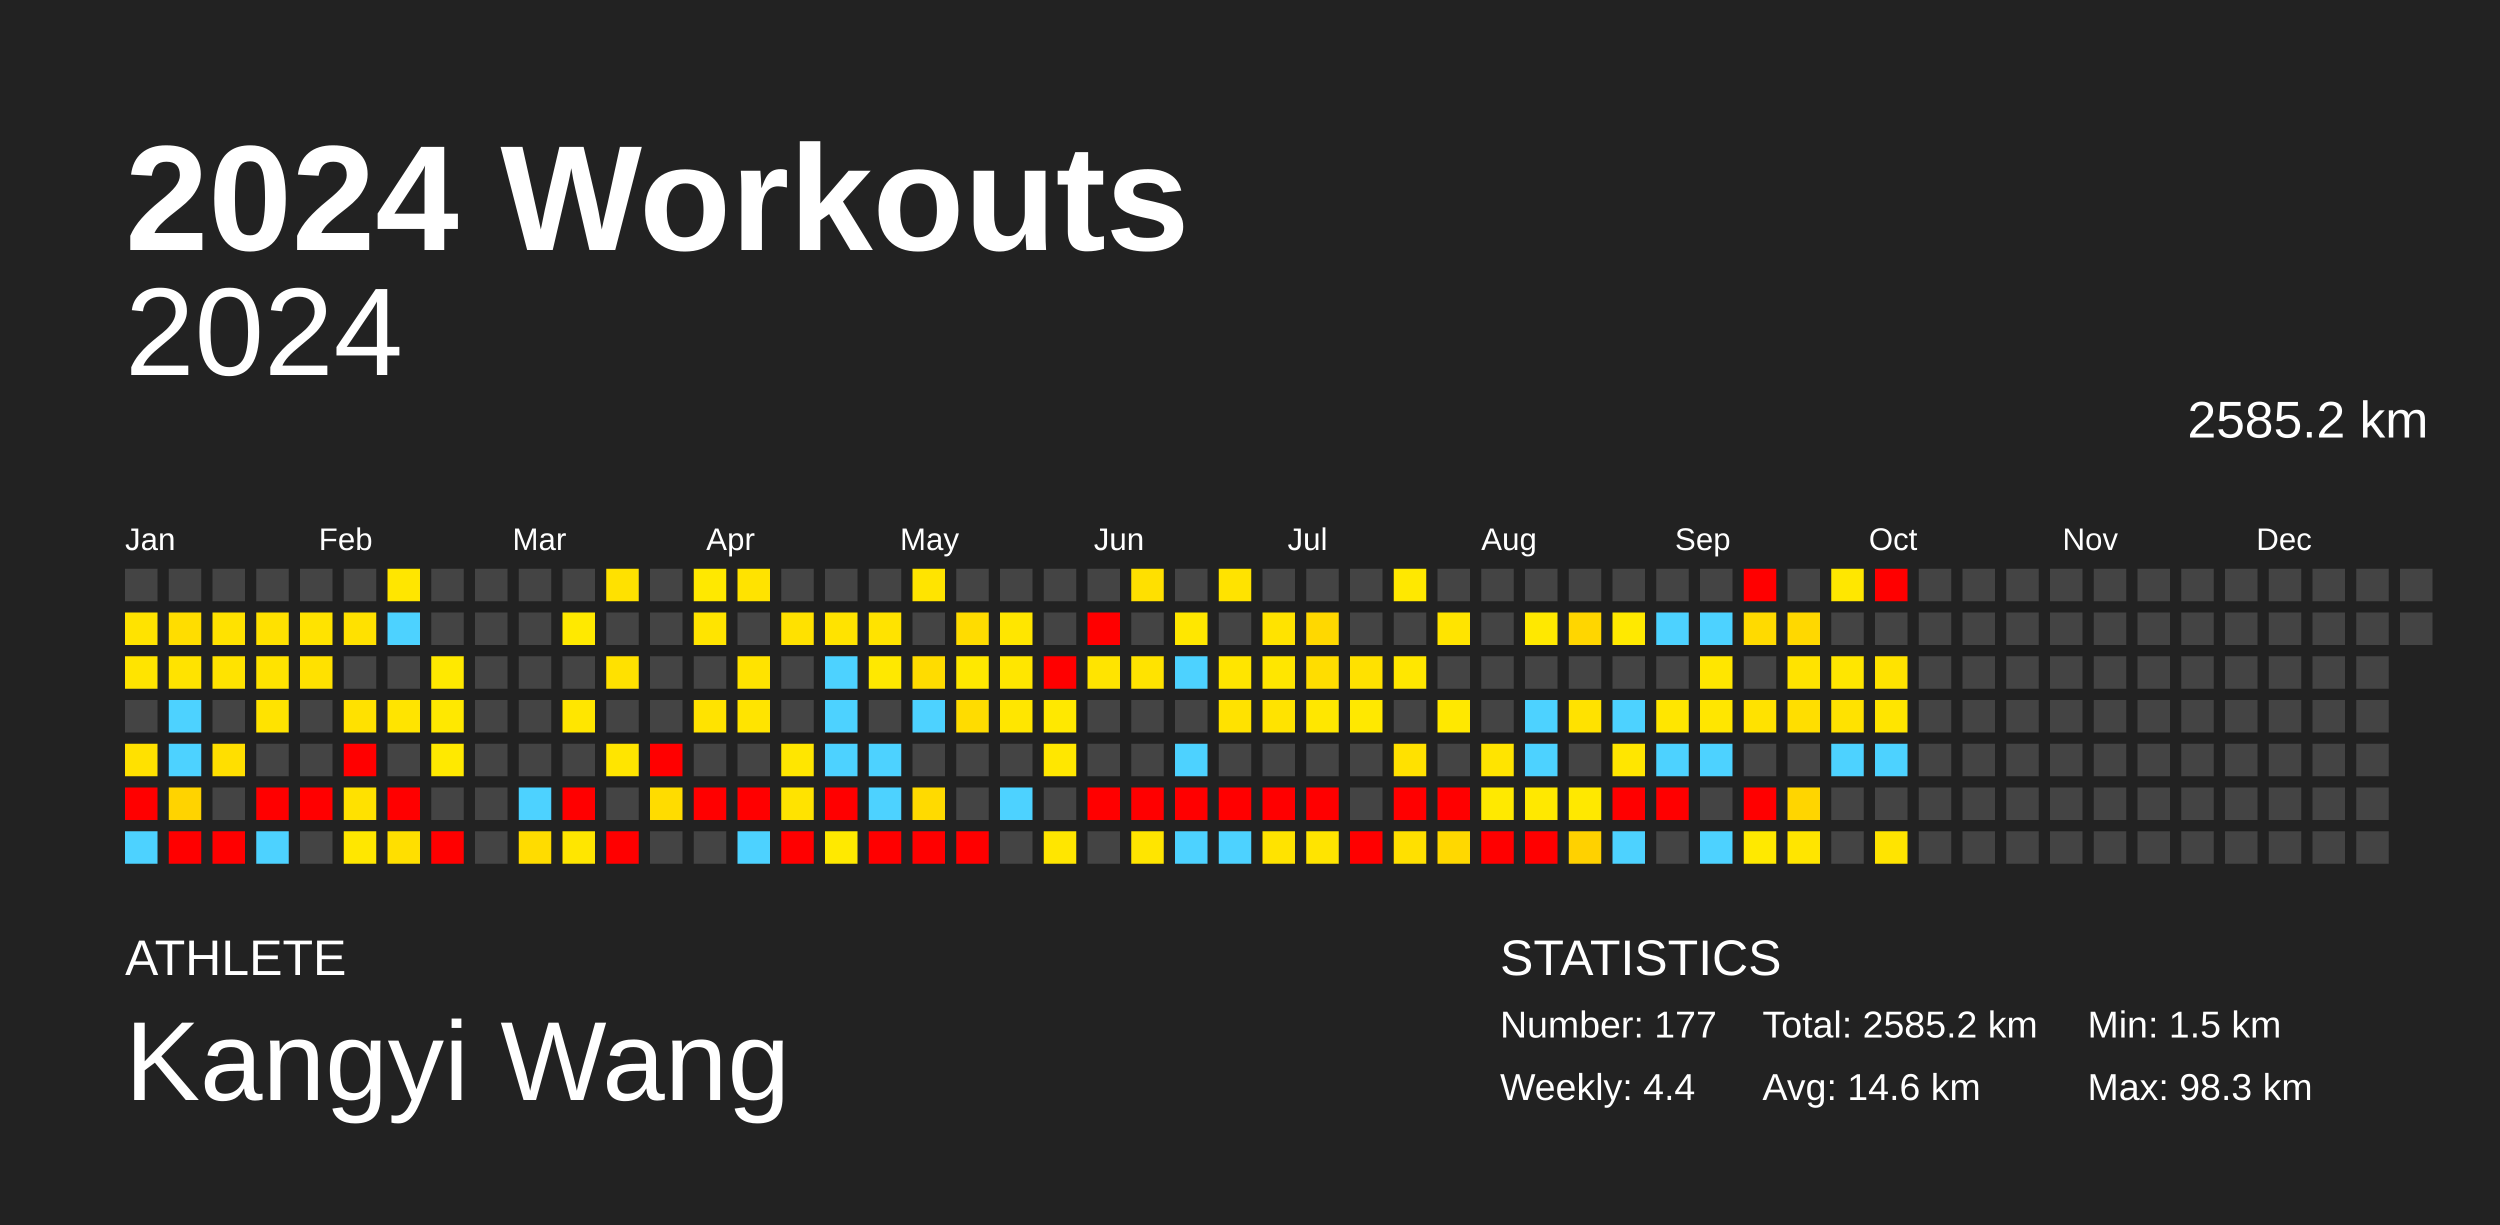
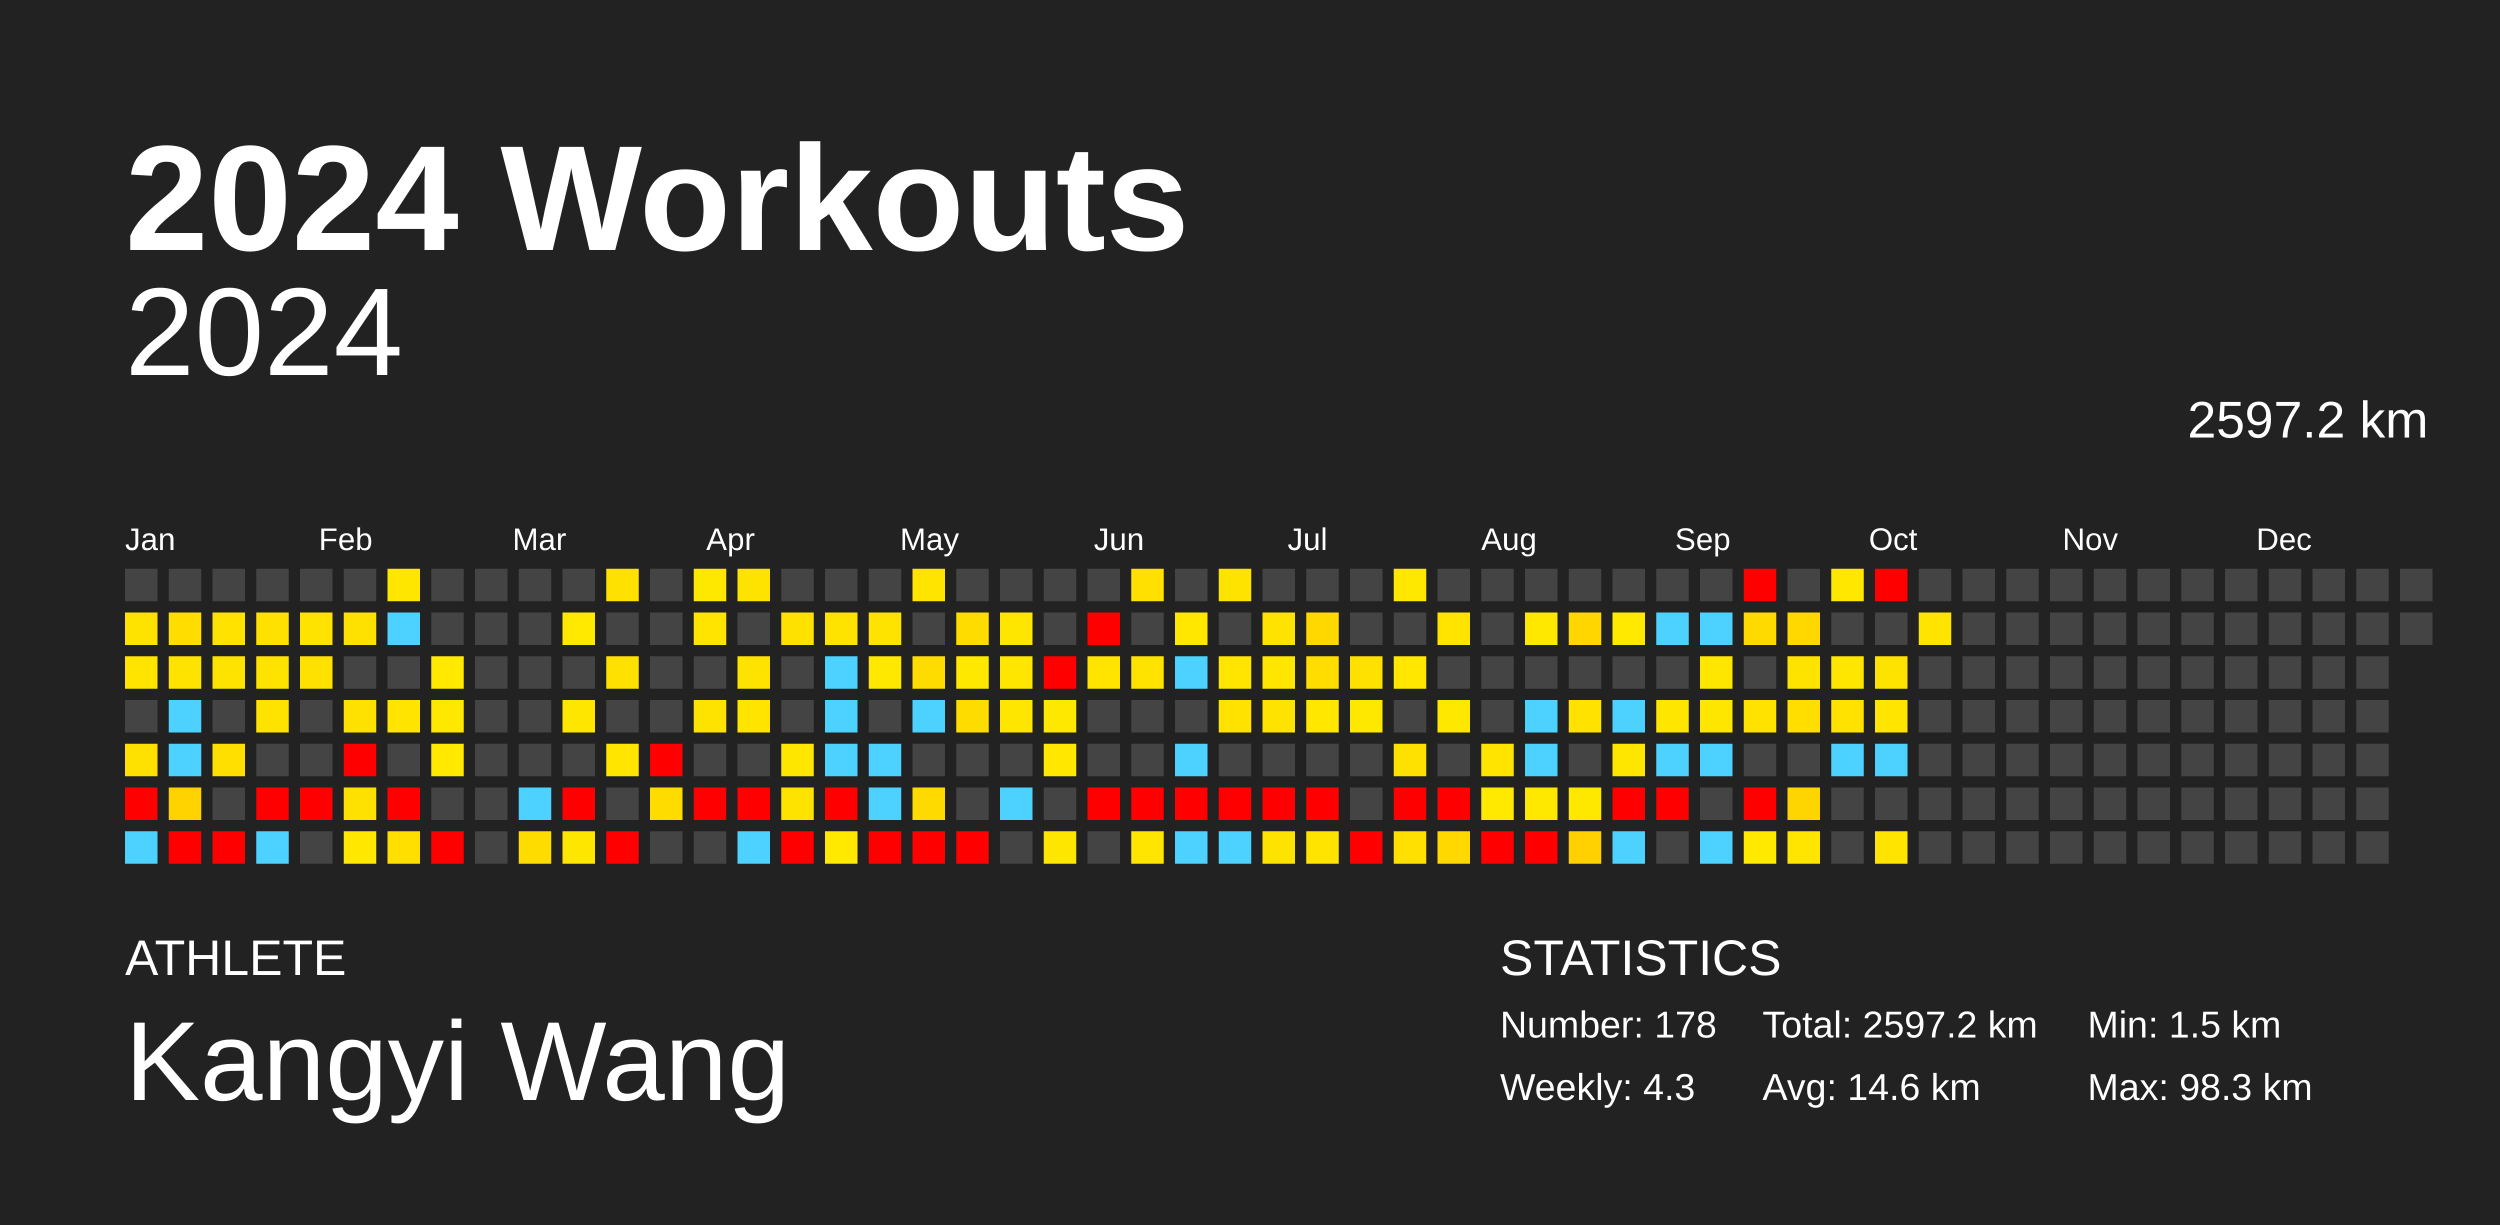
<svg xmlns="http://www.w3.org/2000/svg" baseProfile="full" height="98mm" version="1.1" viewBox="0,0,200,98" width="200mm">
  <defs />
  <rect fill="#222222" height="98" width="200" x="0" y="0" />
  <text fill="#FFFFFF" style="font-size:12px; font-family:Arial; font-weight:bold;" x="10" y="20">2024 Workouts</text>
  <text fill="#FFFFFF" style="font-size:4px; font-family:Arial" x="10" y="78">ATHLETE</text>
  <text fill="#FFFFFF" style="font-size:9px; font-family:Arial" x="10" y="88">Kangyi Wang</text>
  <text fill="#FFFFFF" style="font-size:4px; font-family:Arial" x="120" y="78">STATISTICS</text>
-   <text fill="#FFFFFF" style="font-size:3px; font-family:Arial" x="120" y="83">Number: 177</text>
-   <text fill="#FFFFFF" style="font-size:3px; font-family:Arial" x="120" y="88">Weekly: 4.4</text>
-   <text fill="#FFFFFF" style="font-size:3px; font-family:Arial" x="141" y="83">Total: 2585.2 km</text>
+   <text fill="#FFFFFF" style="font-size:3px; font-family:Arial" x="120" y="83">Number: 178</text>
+   <text fill="#FFFFFF" style="font-size:3px; font-family:Arial" x="120" y="88">Weekly: 4.3</text>
+   <text fill="#FFFFFF" style="font-size:3px; font-family:Arial" x="141" y="83">Total: 2597.2 km</text>
  <text fill="#FFFFFF" style="font-size:3px; font-family:Arial" x="141" y="88">Avg: 14.6 km</text>
  <text fill="#FFFFFF" style="font-size:3px; font-family:Arial" x="167" y="83">Min: 1.5 km</text>
  <text fill="#FFFFFF" style="font-size:3px; font-family:Arial" x="167" y="88">Max: 98.3 km</text>
  <text alignment-baseline="hanging" fill="#FFFFFF" style="font-size:10.0px; font-family:Arial;" x="10" y="30">2024</text>
-   <text alignment-baseline="hanging" fill="#FFFFFF" style="font-size:4.125px; font-family:Arial;" x="175" y="35">2585.2 km</text>
+   <text alignment-baseline="hanging" fill="#FFFFFF" style="font-size:4.125px; font-family:Arial;" x="175" y="35">2597.2 km</text>
  <text fill="#FFFFFF" style="font-size:2.5px; font-family:Arial" x="10.0" y="44">Jan</text>
  <text fill="#FFFFFF" style="font-size:2.5px; font-family:Arial" x="25.5" y="44">Feb</text>
  <text fill="#FFFFFF" style="font-size:2.5px; font-family:Arial" x="41.0" y="44">Mar</text>
  <text fill="#FFFFFF" style="font-size:2.5px; font-family:Arial" x="56.5" y="44">Apr</text>
  <text fill="#FFFFFF" style="font-size:2.5px; font-family:Arial" x="72.0" y="44">May</text>
  <text fill="#FFFFFF" style="font-size:2.5px; font-family:Arial" x="87.5" y="44">Jun</text>
  <text fill="#FFFFFF" style="font-size:2.5px; font-family:Arial" x="103.0" y="44">Jul</text>
  <text fill="#FFFFFF" style="font-size:2.5px; font-family:Arial" x="118.5" y="44">Aug</text>
  <text fill="#FFFFFF" style="font-size:2.5px; font-family:Arial" x="134.0" y="44">Sep</text>
  <text fill="#FFFFFF" style="font-size:2.5px; font-family:Arial" x="149.5" y="44">Oct</text>
  <text fill="#FFFFFF" style="font-size:2.5px; font-family:Arial" x="165.0" y="44">Nov</text>
  <text fill="#FFFFFF" style="font-size:2.5px; font-family:Arial" x="180.5" y="44">Dec</text>
  <rect fill="#444444" height="2.6" width="2.6" x="10.0" y="45.5" />
  <rect fill="#ffe300" height="2.6" width="2.6" x="10.0" y="49.0" />
  <rect fill="#ffe400" height="2.6" width="2.6" x="10.0" y="52.5" />
  <rect fill="#444444" height="2.6" width="2.6" x="10.0" y="56.0" />
  <rect fill="#ffe100" height="2.6" width="2.6" x="10.0" y="59.5" />
  <rect fill="red" height="2.6" width="2.6" x="10.0" y="63.0" />
  <rect fill="#4dd2ff" height="2.6" width="2.6" x="10.0" y="66.5" />
  <rect fill="#444444" height="2.6" width="2.6" x="13.5" y="45.5" />
  <rect fill="#ffdd00" height="2.6" width="2.6" x="13.5" y="49.0" />
  <rect fill="#ffe300" height="2.6" width="2.6" x="13.5" y="52.5" />
  <rect fill="#4dd2ff" height="2.6" width="2.6" x="13.5" y="56.0" />
  <rect fill="#4dd2ff" height="2.6" width="2.6" x="13.5" y="59.5" />
  <rect fill="#ffd300" height="2.6" width="2.6" x="13.5" y="63.0" />
  <rect fill="red" height="2.6" width="2.6" x="13.5" y="66.5" />
  <rect fill="#444444" height="2.6" width="2.6" x="17.0" y="45.5" />
  <rect fill="#ffe200" height="2.6" width="2.6" x="17.0" y="49.0" />
  <rect fill="#ffe300" height="2.6" width="2.6" x="17.0" y="52.5" />
  <rect fill="#444444" height="2.6" width="2.6" x="17.0" y="56.0" />
  <rect fill="#ffdf00" height="2.6" width="2.6" x="17.0" y="59.5" />
  <rect fill="#444444" height="2.6" width="2.6" x="17.0" y="63.0" />
  <rect fill="red" height="2.6" width="2.6" x="17.0" y="66.5" />
  <rect fill="#444444" height="2.6" width="2.6" x="20.5" y="45.5" />
  <rect fill="#ffe100" height="2.6" width="2.6" x="20.5" y="49.0" />
  <rect fill="#ffe300" height="2.6" width="2.6" x="20.5" y="52.5" />
  <rect fill="#ffe300" height="2.6" width="2.6" x="20.5" y="56.0" />
  <rect fill="#444444" height="2.6" width="2.6" x="20.5" y="59.5" />
  <rect fill="red" height="2.6" width="2.6" x="20.5" y="63.0" />
  <rect fill="#4dd2ff" height="2.6" width="2.6" x="20.5" y="66.5" />
  <rect fill="#444444" height="2.6" width="2.6" x="24.0" y="45.5" />
  <rect fill="#ffe300" height="2.6" width="2.6" x="24.0" y="49.0" />
  <rect fill="#ffe100" height="2.6" width="2.6" x="24.0" y="52.5" />
  <rect fill="#444444" height="2.6" width="2.6" x="24.0" y="56.0" />
  <rect fill="#444444" height="2.6" width="2.6" x="24.0" y="59.5" />
  <rect fill="red" height="2.6" width="2.6" x="24.0" y="63.0" />
  <rect fill="#444444" height="2.6" width="2.6" x="24.0" y="66.5" />
  <rect fill="#444444" height="2.6" width="2.6" x="27.5" y="45.5" />
  <rect fill="#ffe100" height="2.6" width="2.6" x="27.5" y="49.0" />
  <rect fill="#444444" height="2.6" width="2.6" x="27.5" y="52.5" />
  <rect fill="#ffe100" height="2.6" width="2.6" x="27.5" y="56.0" />
  <rect fill="red" height="2.6" width="2.6" x="27.5" y="59.5" />
  <rect fill="#ffe100" height="2.6" width="2.6" x="27.5" y="63.0" />
  <rect fill="#ffe700" height="2.6" width="2.6" x="27.5" y="66.5" />
  <rect fill="#ffe600" height="2.6" width="2.6" x="31.0" y="45.5" />
  <rect fill="#4dd2ff" height="2.6" width="2.6" x="31.0" y="49.0" />
  <rect fill="#444444" height="2.6" width="2.6" x="31.0" y="52.5" />
  <rect fill="#ffe400" height="2.6" width="2.6" x="31.0" y="56.0" />
  <rect fill="#444444" height="2.6" width="2.6" x="31.0" y="59.5" />
  <rect fill="red" height="2.6" width="2.6" x="31.0" y="63.0" />
  <rect fill="#ffdf00" height="2.6" width="2.6" x="31.0" y="66.5" />
  <rect fill="#444444" height="2.6" width="2.6" x="34.5" y="45.5" />
  <rect fill="#444444" height="2.6" width="2.6" x="34.5" y="49.0" />
  <rect fill="#ffe900" height="2.6" width="2.6" x="34.5" y="52.5" />
  <rect fill="#ffe800" height="2.6" width="2.6" x="34.5" y="56.0" />
  <rect fill="#ffe900" height="2.6" width="2.6" x="34.5" y="59.5" />
  <rect fill="#444444" height="2.6" width="2.6" x="34.5" y="63.0" />
  <rect fill="red" height="2.6" width="2.6" x="34.5" y="66.5" />
  <rect fill="#444444" height="2.6" width="2.6" x="38.0" y="45.5" />
  <rect fill="#444444" height="2.6" width="2.6" x="38.0" y="49.0" />
  <rect fill="#444444" height="2.6" width="2.6" x="38.0" y="52.5" />
  <rect fill="#444444" height="2.6" width="2.6" x="38.0" y="56.0" />
  <rect fill="#444444" height="2.6" width="2.6" x="38.0" y="59.5" />
  <rect fill="#444444" height="2.6" width="2.6" x="38.0" y="63.0" />
  <rect fill="#444444" height="2.6" width="2.6" x="38.0" y="66.5" />
  <rect fill="#444444" height="2.6" width="2.6" x="41.5" y="45.5" />
  <rect fill="#444444" height="2.6" width="2.6" x="41.5" y="49.0" />
  <rect fill="#444444" height="2.6" width="2.6" x="41.5" y="52.5" />
  <rect fill="#444444" height="2.6" width="2.6" x="41.5" y="56.0" />
  <rect fill="#444444" height="2.6" width="2.6" x="41.5" y="59.5" />
  <rect fill="#4dd2ff" height="2.6" width="2.6" x="41.5" y="63.0" />
  <rect fill="#ffdc00" height="2.6" width="2.6" x="41.5" y="66.5" />
  <rect fill="#444444" height="2.6" width="2.6" x="45.0" y="45.5" />
  <rect fill="#ffe900" height="2.6" width="2.6" x="45.0" y="49.0" />
  <rect fill="#444444" height="2.6" width="2.6" x="45.0" y="52.5" />
  <rect fill="#ffe600" height="2.6" width="2.6" x="45.0" y="56.0" />
  <rect fill="#444444" height="2.6" width="2.6" x="45.0" y="59.5" />
  <rect fill="red" height="2.6" width="2.6" x="45.0" y="63.0" />
  <rect fill="#ffe600" height="2.6" width="2.6" x="45.0" y="66.5" />
  <rect fill="#ffe100" height="2.6" width="2.6" x="48.5" y="45.5" />
  <rect fill="#444444" height="2.6" width="2.6" x="48.5" y="49.0" />
  <rect fill="#ffe100" height="2.6" width="2.6" x="48.5" y="52.5" />
  <rect fill="#444444" height="2.6" width="2.6" x="48.5" y="56.0" />
  <rect fill="#ffe500" height="2.6" width="2.6" x="48.5" y="59.5" />
  <rect fill="#444444" height="2.6" width="2.6" x="48.5" y="63.0" />
  <rect fill="red" height="2.6" width="2.6" x="48.5" y="66.5" />
  <rect fill="#444444" height="2.6" width="2.6" x="52.0" y="45.5" />
  <rect fill="#444444" height="2.6" width="2.6" x="52.0" y="49.0" />
  <rect fill="#444444" height="2.6" width="2.6" x="52.0" y="52.5" />
  <rect fill="#444444" height="2.6" width="2.6" x="52.0" y="56.0" />
  <rect fill="red" height="2.6" width="2.6" x="52.0" y="59.5" />
  <rect fill="#ffdc00" height="2.6" width="2.6" x="52.0" y="63.0" />
  <rect fill="#444444" height="2.6" width="2.6" x="52.0" y="66.5" />
  <rect fill="#ffe800" height="2.6" width="2.6" x="55.5" y="45.5" />
  <rect fill="#ffe400" height="2.6" width="2.6" x="55.5" y="49.0" />
  <rect fill="#444444" height="2.6" width="2.6" x="55.5" y="52.5" />
  <rect fill="#ffe300" height="2.6" width="2.6" x="55.5" y="56.0" />
  <rect fill="#444444" height="2.6" width="2.6" x="55.5" y="59.5" />
  <rect fill="red" height="2.6" width="2.6" x="55.5" y="63.0" />
  <rect fill="#444444" height="2.6" width="2.6" x="55.5" y="66.5" />
  <rect fill="#ffe300" height="2.6" width="2.6" x="59.0" y="45.5" />
  <rect fill="#444444" height="2.6" width="2.6" x="59.0" y="49.0" />
  <rect fill="#ffe300" height="2.6" width="2.6" x="59.0" y="52.5" />
  <rect fill="#ffe400" height="2.6" width="2.6" x="59.0" y="56.0" />
  <rect fill="#444444" height="2.6" width="2.6" x="59.0" y="59.5" />
  <rect fill="red" height="2.6" width="2.6" x="59.0" y="63.0" />
  <rect fill="#4dd2ff" height="2.6" width="2.6" x="59.0" y="66.5" />
  <rect fill="#444444" height="2.6" width="2.6" x="62.5" y="45.5" />
  <rect fill="#ffe100" height="2.6" width="2.6" x="62.5" y="49.0" />
  <rect fill="#444444" height="2.6" width="2.6" x="62.5" y="52.5" />
  <rect fill="#444444" height="2.6" width="2.6" x="62.5" y="56.0" />
  <rect fill="#ffe600" height="2.6" width="2.6" x="62.5" y="59.5" />
  <rect fill="#ffe300" height="2.6" width="2.6" x="62.5" y="63.0" />
  <rect fill="red" height="2.6" width="2.6" x="62.5" y="66.5" />
  <rect fill="#444444" height="2.6" width="2.6" x="66.0" y="45.5" />
  <rect fill="#ffe300" height="2.6" width="2.6" x="66.0" y="49.0" />
  <rect fill="#4dd2ff" height="2.6" width="2.6" x="66.0" y="52.5" />
  <rect fill="#4dd2ff" height="2.6" width="2.6" x="66.0" y="56.0" />
  <rect fill="#4dd2ff" height="2.6" width="2.6" x="66.0" y="59.5" />
  <rect fill="red" height="2.6" width="2.6" x="66.0" y="63.0" />
  <rect fill="#ffe900" height="2.6" width="2.6" x="66.0" y="66.5" />
  <rect fill="#444444" height="2.6" width="2.6" x="69.5" y="45.5" />
  <rect fill="#ffe300" height="2.6" width="2.6" x="69.5" y="49.0" />
  <rect fill="#ffe800" height="2.6" width="2.6" x="69.5" y="52.5" />
  <rect fill="#444444" height="2.6" width="2.6" x="69.5" y="56.0" />
  <rect fill="#4dd2ff" height="2.6" width="2.6" x="69.5" y="59.5" />
  <rect fill="#4dd2ff" height="2.6" width="2.6" x="69.5" y="63.0" />
  <rect fill="red" height="2.6" width="2.6" x="69.5" y="66.5" />
  <rect fill="#ffe400" height="2.6" width="2.6" x="73.0" y="45.5" />
  <rect fill="#444444" height="2.6" width="2.6" x="73.0" y="49.0" />
  <rect fill="#ffdc00" height="2.6" width="2.6" x="73.0" y="52.5" />
  <rect fill="#4dd2ff" height="2.6" width="2.6" x="73.0" y="56.0" />
  <rect fill="#444444" height="2.6" width="2.6" x="73.0" y="59.5" />
  <rect fill="#ffda00" height="2.6" width="2.6" x="73.0" y="63.0" />
  <rect fill="red" height="2.6" width="2.6" x="73.0" y="66.5" />
  <rect fill="#444444" height="2.6" width="2.6" x="76.5" y="45.5" />
  <rect fill="#ffdc00" height="2.6" width="2.6" x="76.5" y="49.0" />
  <rect fill="#ffe800" height="2.6" width="2.6" x="76.5" y="52.5" />
  <rect fill="#ffdc00" height="2.6" width="2.6" x="76.5" y="56.0" />
  <rect fill="#444444" height="2.6" width="2.6" x="76.5" y="59.5" />
  <rect fill="#444444" height="2.6" width="2.6" x="76.5" y="63.0" />
  <rect fill="red" height="2.6" width="2.6" x="76.5" y="66.5" />
  <rect fill="#444444" height="2.6" width="2.6" x="80.0" y="45.5" />
  <rect fill="#ffe600" height="2.6" width="2.6" x="80.0" y="49.0" />
  <rect fill="#ffe600" height="2.6" width="2.6" x="80.0" y="52.5" />
  <rect fill="#ffe600" height="2.6" width="2.6" x="80.0" y="56.0" />
  <rect fill="#444444" height="2.6" width="2.6" x="80.0" y="59.5" />
  <rect fill="#4dd2ff" height="2.6" width="2.6" x="80.0" y="63.0" />
  <rect fill="#444444" height="2.6" width="2.6" x="80.0" y="66.5" />
  <rect fill="#444444" height="2.6" width="2.6" x="83.5" y="45.5" />
  <rect fill="#444444" height="2.6" width="2.6" x="83.5" y="49.0" />
  <rect fill="red" height="2.6" width="2.6" x="83.5" y="52.5" />
  <rect fill="#ffe800" height="2.6" width="2.6" x="83.5" y="56.0" />
  <rect fill="#ffe700" height="2.6" width="2.6" x="83.5" y="59.5" />
  <rect fill="#444444" height="2.6" width="2.6" x="83.5" y="63.0" />
  <rect fill="#ffe600" height="2.6" width="2.6" x="83.5" y="66.5" />
  <rect fill="#444444" height="2.6" width="2.6" x="87.0" y="45.5" />
  <rect fill="red" height="2.6" width="2.6" x="87.0" y="49.0" />
  <rect fill="#ffe400" height="2.6" width="2.6" x="87.0" y="52.5" />
  <rect fill="#444444" height="2.6" width="2.6" x="87.0" y="56.0" />
  <rect fill="#444444" height="2.6" width="2.6" x="87.0" y="59.5" />
  <rect fill="red" height="2.6" width="2.6" x="87.0" y="63.0" />
  <rect fill="#444444" height="2.6" width="2.6" x="87.0" y="66.5" />
  <rect fill="#ffe000" height="2.6" width="2.6" x="90.5" y="45.5" />
  <rect fill="#444444" height="2.6" width="2.6" x="90.5" y="49.0" />
  <rect fill="#ffe300" height="2.6" width="2.6" x="90.5" y="52.5" />
  <rect fill="#444444" height="2.6" width="2.6" x="90.5" y="56.0" />
  <rect fill="#444444" height="2.6" width="2.6" x="90.5" y="59.5" />
  <rect fill="red" height="2.6" width="2.6" x="90.5" y="63.0" />
  <rect fill="#ffe500" height="2.6" width="2.6" x="90.5" y="66.5" />
  <rect fill="#444444" height="2.6" width="2.6" x="94.0" y="45.5" />
  <rect fill="#ffe700" height="2.6" width="2.6" x="94.0" y="49.0" />
  <rect fill="#4dd2ff" height="2.6" width="2.6" x="94.0" y="52.5" />
  <rect fill="#444444" height="2.6" width="2.6" x="94.0" y="56.0" />
  <rect fill="#4dd2ff" height="2.6" width="2.6" x="94.0" y="59.5" />
  <rect fill="red" height="2.6" width="2.6" x="94.0" y="63.0" />
  <rect fill="#4dd2ff" height="2.6" width="2.6" x="94.0" y="66.5" />
  <rect fill="#ffe300" height="2.6" width="2.6" x="97.5" y="45.5" />
  <rect fill="#444444" height="2.6" width="2.6" x="97.5" y="49.0" />
  <rect fill="#ffe500" height="2.6" width="2.6" x="97.5" y="52.5" />
  <rect fill="#ffe200" height="2.6" width="2.6" x="97.5" y="56.0" />
  <rect fill="#444444" height="2.6" width="2.6" x="97.5" y="59.5" />
  <rect fill="red" height="2.6" width="2.6" x="97.5" y="63.0" />
  <rect fill="#4dd2ff" height="2.6" width="2.6" x="97.5" y="66.5" />
  <rect fill="#444444" height="2.6" width="2.6" x="101.0" y="45.5" />
  <rect fill="#ffe300" height="2.6" width="2.6" x="101.0" y="49.0" />
  <rect fill="#ffe600" height="2.6" width="2.6" x="101.0" y="52.5" />
  <rect fill="#ffe300" height="2.6" width="2.6" x="101.0" y="56.0" />
  <rect fill="#444444" height="2.6" width="2.6" x="101.0" y="59.5" />
  <rect fill="red" height="2.6" width="2.6" x="101.0" y="63.0" />
  <rect fill="#ffe300" height="2.6" width="2.6" x="101.0" y="66.5" />
  <rect fill="#444444" height="2.6" width="2.6" x="104.5" y="45.5" />
  <rect fill="#ffd800" height="2.6" width="2.6" x="104.5" y="49.0" />
  <rect fill="#ffdd00" height="2.6" width="2.6" x="104.5" y="52.5" />
  <rect fill="#ffe700" height="2.6" width="2.6" x="104.5" y="56.0" />
  <rect fill="#444444" height="2.6" width="2.6" x="104.5" y="59.5" />
  <rect fill="red" height="2.6" width="2.6" x="104.5" y="63.0" />
  <rect fill="#ffe400" height="2.6" width="2.6" x="104.5" y="66.5" />
  <rect fill="#444444" height="2.6" width="2.6" x="108.0" y="45.5" />
  <rect fill="#444444" height="2.6" width="2.6" x="108.0" y="49.0" />
  <rect fill="#ffe100" height="2.6" width="2.6" x="108.0" y="52.5" />
  <rect fill="#ffe800" height="2.6" width="2.6" x="108.0" y="56.0" />
  <rect fill="#444444" height="2.6" width="2.6" x="108.0" y="59.5" />
  <rect fill="#444444" height="2.6" width="2.6" x="108.0" y="63.0" />
  <rect fill="red" height="2.6" width="2.6" x="108.0" y="66.5" />
  <rect fill="#ffe800" height="2.6" width="2.6" x="111.5" y="45.5" />
  <rect fill="#444444" height="2.6" width="2.6" x="111.5" y="49.0" />
  <rect fill="#ffe700" height="2.6" width="2.6" x="111.5" y="52.5" />
  <rect fill="#444444" height="2.6" width="2.6" x="111.5" y="56.0" />
  <rect fill="#ffe100" height="2.6" width="2.6" x="111.5" y="59.5" />
  <rect fill="red" height="2.6" width="2.6" x="111.5" y="63.0" />
  <rect fill="#ffe000" height="2.6" width="2.6" x="111.5" y="66.5" />
  <rect fill="#444444" height="2.6" width="2.6" x="115.0" y="45.5" />
  <rect fill="#ffe400" height="2.6" width="2.6" x="115.0" y="49.0" />
  <rect fill="#444444" height="2.6" width="2.6" x="115.0" y="52.5" />
  <rect fill="#ffe800" height="2.6" width="2.6" x="115.0" y="56.0" />
  <rect fill="#444444" height="2.6" width="2.6" x="115.0" y="59.5" />
  <rect fill="red" height="2.6" width="2.6" x="115.0" y="63.0" />
  <rect fill="#ffd800" height="2.6" width="2.6" x="115.0" y="66.5" />
  <rect fill="#444444" height="2.6" width="2.6" x="118.5" y="45.5" />
  <rect fill="#444444" height="2.6" width="2.6" x="118.5" y="49.0" />
  <rect fill="#444444" height="2.6" width="2.6" x="118.5" y="52.5" />
  <rect fill="#444444" height="2.6" width="2.6" x="118.5" y="56.0" />
  <rect fill="#ffe400" height="2.6" width="2.6" x="118.5" y="59.5" />
  <rect fill="#ffe900" height="2.6" width="2.6" x="118.5" y="63.0" />
  <rect fill="red" height="2.6" width="2.6" x="118.5" y="66.5" />
  <rect fill="#444444" height="2.6" width="2.6" x="122.0" y="45.5" />
  <rect fill="#ffe800" height="2.6" width="2.6" x="122.0" y="49.0" />
  <rect fill="#444444" height="2.6" width="2.6" x="122.0" y="52.5" />
  <rect fill="#4dd2ff" height="2.6" width="2.6" x="122.0" y="56.0" />
  <rect fill="#4dd2ff" height="2.6" width="2.6" x="122.0" y="59.5" />
  <rect fill="#ffe800" height="2.6" width="2.6" x="122.0" y="63.0" />
  <rect fill="red" height="2.6" width="2.6" x="122.0" y="66.5" />
  <rect fill="#444444" height="2.6" width="2.6" x="125.5" y="45.5" />
  <rect fill="#ffd600" height="2.6" width="2.6" x="125.5" y="49.0" />
  <rect fill="#444444" height="2.6" width="2.6" x="125.5" y="52.5" />
  <rect fill="#ffe200" height="2.6" width="2.6" x="125.5" y="56.0" />
  <rect fill="#444444" height="2.6" width="2.6" x="125.5" y="59.5" />
  <rect fill="#ffe800" height="2.6" width="2.6" x="125.5" y="63.0" />
  <rect fill="#ffd100" height="2.6" width="2.6" x="125.5" y="66.5" />
  <rect fill="#444444" height="2.6" width="2.6" x="129.0" y="45.5" />
  <rect fill="#ffe900" height="2.6" width="2.6" x="129.0" y="49.0" />
  <rect fill="#444444" height="2.6" width="2.6" x="129.0" y="52.5" />
  <rect fill="#4dd2ff" height="2.6" width="2.6" x="129.0" y="56.0" />
  <rect fill="#ffe600" height="2.6" width="2.6" x="129.0" y="59.5" />
  <rect fill="red" height="2.6" width="2.6" x="129.0" y="63.0" />
  <rect fill="#4dd2ff" height="2.6" width="2.6" x="129.0" y="66.5" />
  <rect fill="#444444" height="2.6" width="2.6" x="132.5" y="45.5" />
  <rect fill="#4dd2ff" height="2.6" width="2.6" x="132.5" y="49.0" />
  <rect fill="#444444" height="2.6" width="2.6" x="132.5" y="52.5" />
  <rect fill="#ffe600" height="2.6" width="2.6" x="132.5" y="56.0" />
  <rect fill="#4dd2ff" height="2.6" width="2.6" x="132.5" y="59.5" />
  <rect fill="red" height="2.6" width="2.6" x="132.5" y="63.0" />
  <rect fill="#444444" height="2.6" width="2.6" x="132.5" y="66.5" />
  <rect fill="#444444" height="2.6" width="2.6" x="136.0" y="45.5" />
  <rect fill="#4dd2ff" height="2.6" width="2.6" x="136.0" y="49.0" />
  <rect fill="#ffe600" height="2.6" width="2.6" x="136.0" y="52.5" />
  <rect fill="#ffe600" height="2.6" width="2.6" x="136.0" y="56.0" />
  <rect fill="#4dd2ff" height="2.6" width="2.6" x="136.0" y="59.5" />
  <rect fill="#444444" height="2.6" width="2.6" x="136.0" y="63.0" />
  <rect fill="#4dd2ff" height="2.6" width="2.6" x="136.0" y="66.5" />
  <rect fill="red" height="2.6" width="2.6" x="139.5" y="45.5" />
  <rect fill="#ffda00" height="2.6" width="2.6" x="139.5" y="49.0" />
  <rect fill="#444444" height="2.6" width="2.6" x="139.5" y="52.5" />
  <rect fill="#ffe200" height="2.6" width="2.6" x="139.5" y="56.0" />
  <rect fill="#444444" height="2.6" width="2.6" x="139.5" y="59.5" />
  <rect fill="red" height="2.6" width="2.6" x="139.5" y="63.0" />
  <rect fill="#ffe900" height="2.6" width="2.6" x="139.5" y="66.5" />
  <rect fill="#444444" height="2.6" width="2.6" x="143.0" y="45.5" />
  <rect fill="#ffd800" height="2.6" width="2.6" x="143.0" y="49.0" />
  <rect fill="#ffe300" height="2.6" width="2.6" x="143.0" y="52.5" />
  <rect fill="#ffde00" height="2.6" width="2.6" x="143.0" y="56.0" />
  <rect fill="#444444" height="2.6" width="2.6" x="143.0" y="59.5" />
  <rect fill="#ffd500" height="2.6" width="2.6" x="143.0" y="63.0" />
  <rect fill="#ffe500" height="2.6" width="2.6" x="143.0" y="66.5" />
  <rect fill="#ffe700" height="2.6" width="2.6" x="146.5" y="45.5" />
  <rect fill="#444444" height="2.6" width="2.6" x="146.5" y="49.0" />
  <rect fill="#ffe600" height="2.6" width="2.6" x="146.5" y="52.5" />
  <rect fill="#ffe200" height="2.6" width="2.6" x="146.5" y="56.0" />
  <rect fill="#4dd2ff" height="2.6" width="2.6" x="146.5" y="59.5" />
  <rect fill="#444444" height="2.6" width="2.6" x="146.5" y="63.0" />
  <rect fill="#444444" height="2.6" width="2.6" x="146.5" y="66.5" />
  <rect fill="red" height="2.6" width="2.6" x="150.0" y="45.5" />
  <rect fill="#444444" height="2.6" width="2.6" x="150.0" y="49.0" />
  <rect fill="#ffe300" height="2.6" width="2.6" x="150.0" y="52.5" />
  <rect fill="#ffe500" height="2.6" width="2.6" x="150.0" y="56.0" />
  <rect fill="#4dd2ff" height="2.6" width="2.6" x="150.0" y="59.5" />
  <rect fill="#444444" height="2.6" width="2.6" x="150.0" y="63.0" />
  <rect fill="#ffe400" height="2.6" width="2.6" x="150.0" y="66.5" />
  <rect fill="#444444" height="2.6" width="2.6" x="153.5" y="45.5" />
-   <rect fill="#444444" height="2.6" width="2.6" x="153.5" y="49.0" />
+   <rect fill="#ffe400" height="2.6" width="2.6" x="153.5" y="49.0" />
  <rect fill="#444444" height="2.6" width="2.6" x="153.5" y="52.5" />
  <rect fill="#444444" height="2.6" width="2.6" x="153.5" y="56.0" />
  <rect fill="#444444" height="2.6" width="2.6" x="153.5" y="59.5" />
  <rect fill="#444444" height="2.6" width="2.6" x="153.5" y="63.0" />
  <rect fill="#444444" height="2.6" width="2.6" x="153.5" y="66.5" />
  <rect fill="#444444" height="2.6" width="2.6" x="157.0" y="45.5" />
  <rect fill="#444444" height="2.6" width="2.6" x="157.0" y="49.0" />
  <rect fill="#444444" height="2.6" width="2.6" x="157.0" y="52.5" />
  <rect fill="#444444" height="2.6" width="2.6" x="157.0" y="56.0" />
  <rect fill="#444444" height="2.6" width="2.6" x="157.0" y="59.5" />
  <rect fill="#444444" height="2.6" width="2.6" x="157.0" y="63.0" />
  <rect fill="#444444" height="2.6" width="2.6" x="157.0" y="66.5" />
  <rect fill="#444444" height="2.6" width="2.6" x="160.5" y="45.5" />
  <rect fill="#444444" height="2.6" width="2.6" x="160.5" y="49.0" />
  <rect fill="#444444" height="2.6" width="2.6" x="160.5" y="52.5" />
  <rect fill="#444444" height="2.6" width="2.6" x="160.5" y="56.0" />
  <rect fill="#444444" height="2.6" width="2.6" x="160.5" y="59.5" />
  <rect fill="#444444" height="2.6" width="2.6" x="160.5" y="63.0" />
  <rect fill="#444444" height="2.6" width="2.6" x="160.5" y="66.5" />
  <rect fill="#444444" height="2.6" width="2.6" x="164.0" y="45.5" />
  <rect fill="#444444" height="2.6" width="2.6" x="164.0" y="49.0" />
  <rect fill="#444444" height="2.6" width="2.6" x="164.0" y="52.5" />
  <rect fill="#444444" height="2.6" width="2.6" x="164.0" y="56.0" />
  <rect fill="#444444" height="2.6" width="2.6" x="164.0" y="59.5" />
  <rect fill="#444444" height="2.6" width="2.6" x="164.0" y="63.0" />
  <rect fill="#444444" height="2.6" width="2.6" x="164.0" y="66.5" />
  <rect fill="#444444" height="2.6" width="2.6" x="167.5" y="45.5" />
  <rect fill="#444444" height="2.6" width="2.6" x="167.5" y="49.0" />
  <rect fill="#444444" height="2.6" width="2.6" x="167.5" y="52.5" />
  <rect fill="#444444" height="2.6" width="2.6" x="167.5" y="56.0" />
  <rect fill="#444444" height="2.6" width="2.6" x="167.5" y="59.5" />
  <rect fill="#444444" height="2.6" width="2.6" x="167.5" y="63.0" />
  <rect fill="#444444" height="2.6" width="2.6" x="167.5" y="66.5" />
  <rect fill="#444444" height="2.6" width="2.6" x="171.0" y="45.5" />
  <rect fill="#444444" height="2.6" width="2.6" x="171.0" y="49.0" />
  <rect fill="#444444" height="2.6" width="2.6" x="171.0" y="52.5" />
  <rect fill="#444444" height="2.6" width="2.6" x="171.0" y="56.0" />
  <rect fill="#444444" height="2.6" width="2.6" x="171.0" y="59.5" />
  <rect fill="#444444" height="2.6" width="2.6" x="171.0" y="63.0" />
  <rect fill="#444444" height="2.6" width="2.6" x="171.0" y="66.5" />
  <rect fill="#444444" height="2.6" width="2.6" x="174.5" y="45.5" />
  <rect fill="#444444" height="2.6" width="2.6" x="174.5" y="49.0" />
  <rect fill="#444444" height="2.6" width="2.6" x="174.5" y="52.5" />
  <rect fill="#444444" height="2.6" width="2.6" x="174.5" y="56.0" />
  <rect fill="#444444" height="2.6" width="2.6" x="174.5" y="59.5" />
  <rect fill="#444444" height="2.6" width="2.6" x="174.5" y="63.0" />
  <rect fill="#444444" height="2.6" width="2.6" x="174.5" y="66.5" />
  <rect fill="#444444" height="2.6" width="2.6" x="178.0" y="45.5" />
  <rect fill="#444444" height="2.6" width="2.6" x="178.0" y="49.0" />
  <rect fill="#444444" height="2.6" width="2.6" x="178.0" y="52.5" />
  <rect fill="#444444" height="2.6" width="2.6" x="178.0" y="56.0" />
  <rect fill="#444444" height="2.6" width="2.6" x="178.0" y="59.5" />
  <rect fill="#444444" height="2.6" width="2.6" x="178.0" y="63.0" />
  <rect fill="#444444" height="2.6" width="2.6" x="178.0" y="66.5" />
  <rect fill="#444444" height="2.6" width="2.6" x="181.5" y="45.5" />
  <rect fill="#444444" height="2.6" width="2.6" x="181.5" y="49.0" />
  <rect fill="#444444" height="2.6" width="2.6" x="181.5" y="52.5" />
  <rect fill="#444444" height="2.6" width="2.6" x="181.5" y="56.0" />
  <rect fill="#444444" height="2.6" width="2.6" x="181.5" y="59.5" />
  <rect fill="#444444" height="2.6" width="2.6" x="181.5" y="63.0" />
  <rect fill="#444444" height="2.6" width="2.6" x="181.5" y="66.5" />
  <rect fill="#444444" height="2.6" width="2.6" x="185.0" y="45.5" />
  <rect fill="#444444" height="2.6" width="2.6" x="185.0" y="49.0" />
  <rect fill="#444444" height="2.6" width="2.6" x="185.0" y="52.5" />
  <rect fill="#444444" height="2.6" width="2.6" x="185.0" y="56.0" />
  <rect fill="#444444" height="2.6" width="2.6" x="185.0" y="59.5" />
  <rect fill="#444444" height="2.6" width="2.6" x="185.0" y="63.0" />
  <rect fill="#444444" height="2.6" width="2.6" x="185.0" y="66.5" />
  <rect fill="#444444" height="2.6" width="2.6" x="188.5" y="45.5" />
  <rect fill="#444444" height="2.6" width="2.6" x="188.5" y="49.0" />
  <rect fill="#444444" height="2.6" width="2.6" x="188.5" y="52.5" />
  <rect fill="#444444" height="2.6" width="2.6" x="188.5" y="56.0" />
  <rect fill="#444444" height="2.6" width="2.6" x="188.5" y="59.5" />
  <rect fill="#444444" height="2.6" width="2.6" x="188.5" y="63.0" />
  <rect fill="#444444" height="2.6" width="2.6" x="188.5" y="66.5" />
  <rect fill="#444444" height="2.6" width="2.6" x="192.0" y="45.5" />
  <rect fill="#444444" height="2.6" width="2.6" x="192.0" y="49.0" />
</svg>
